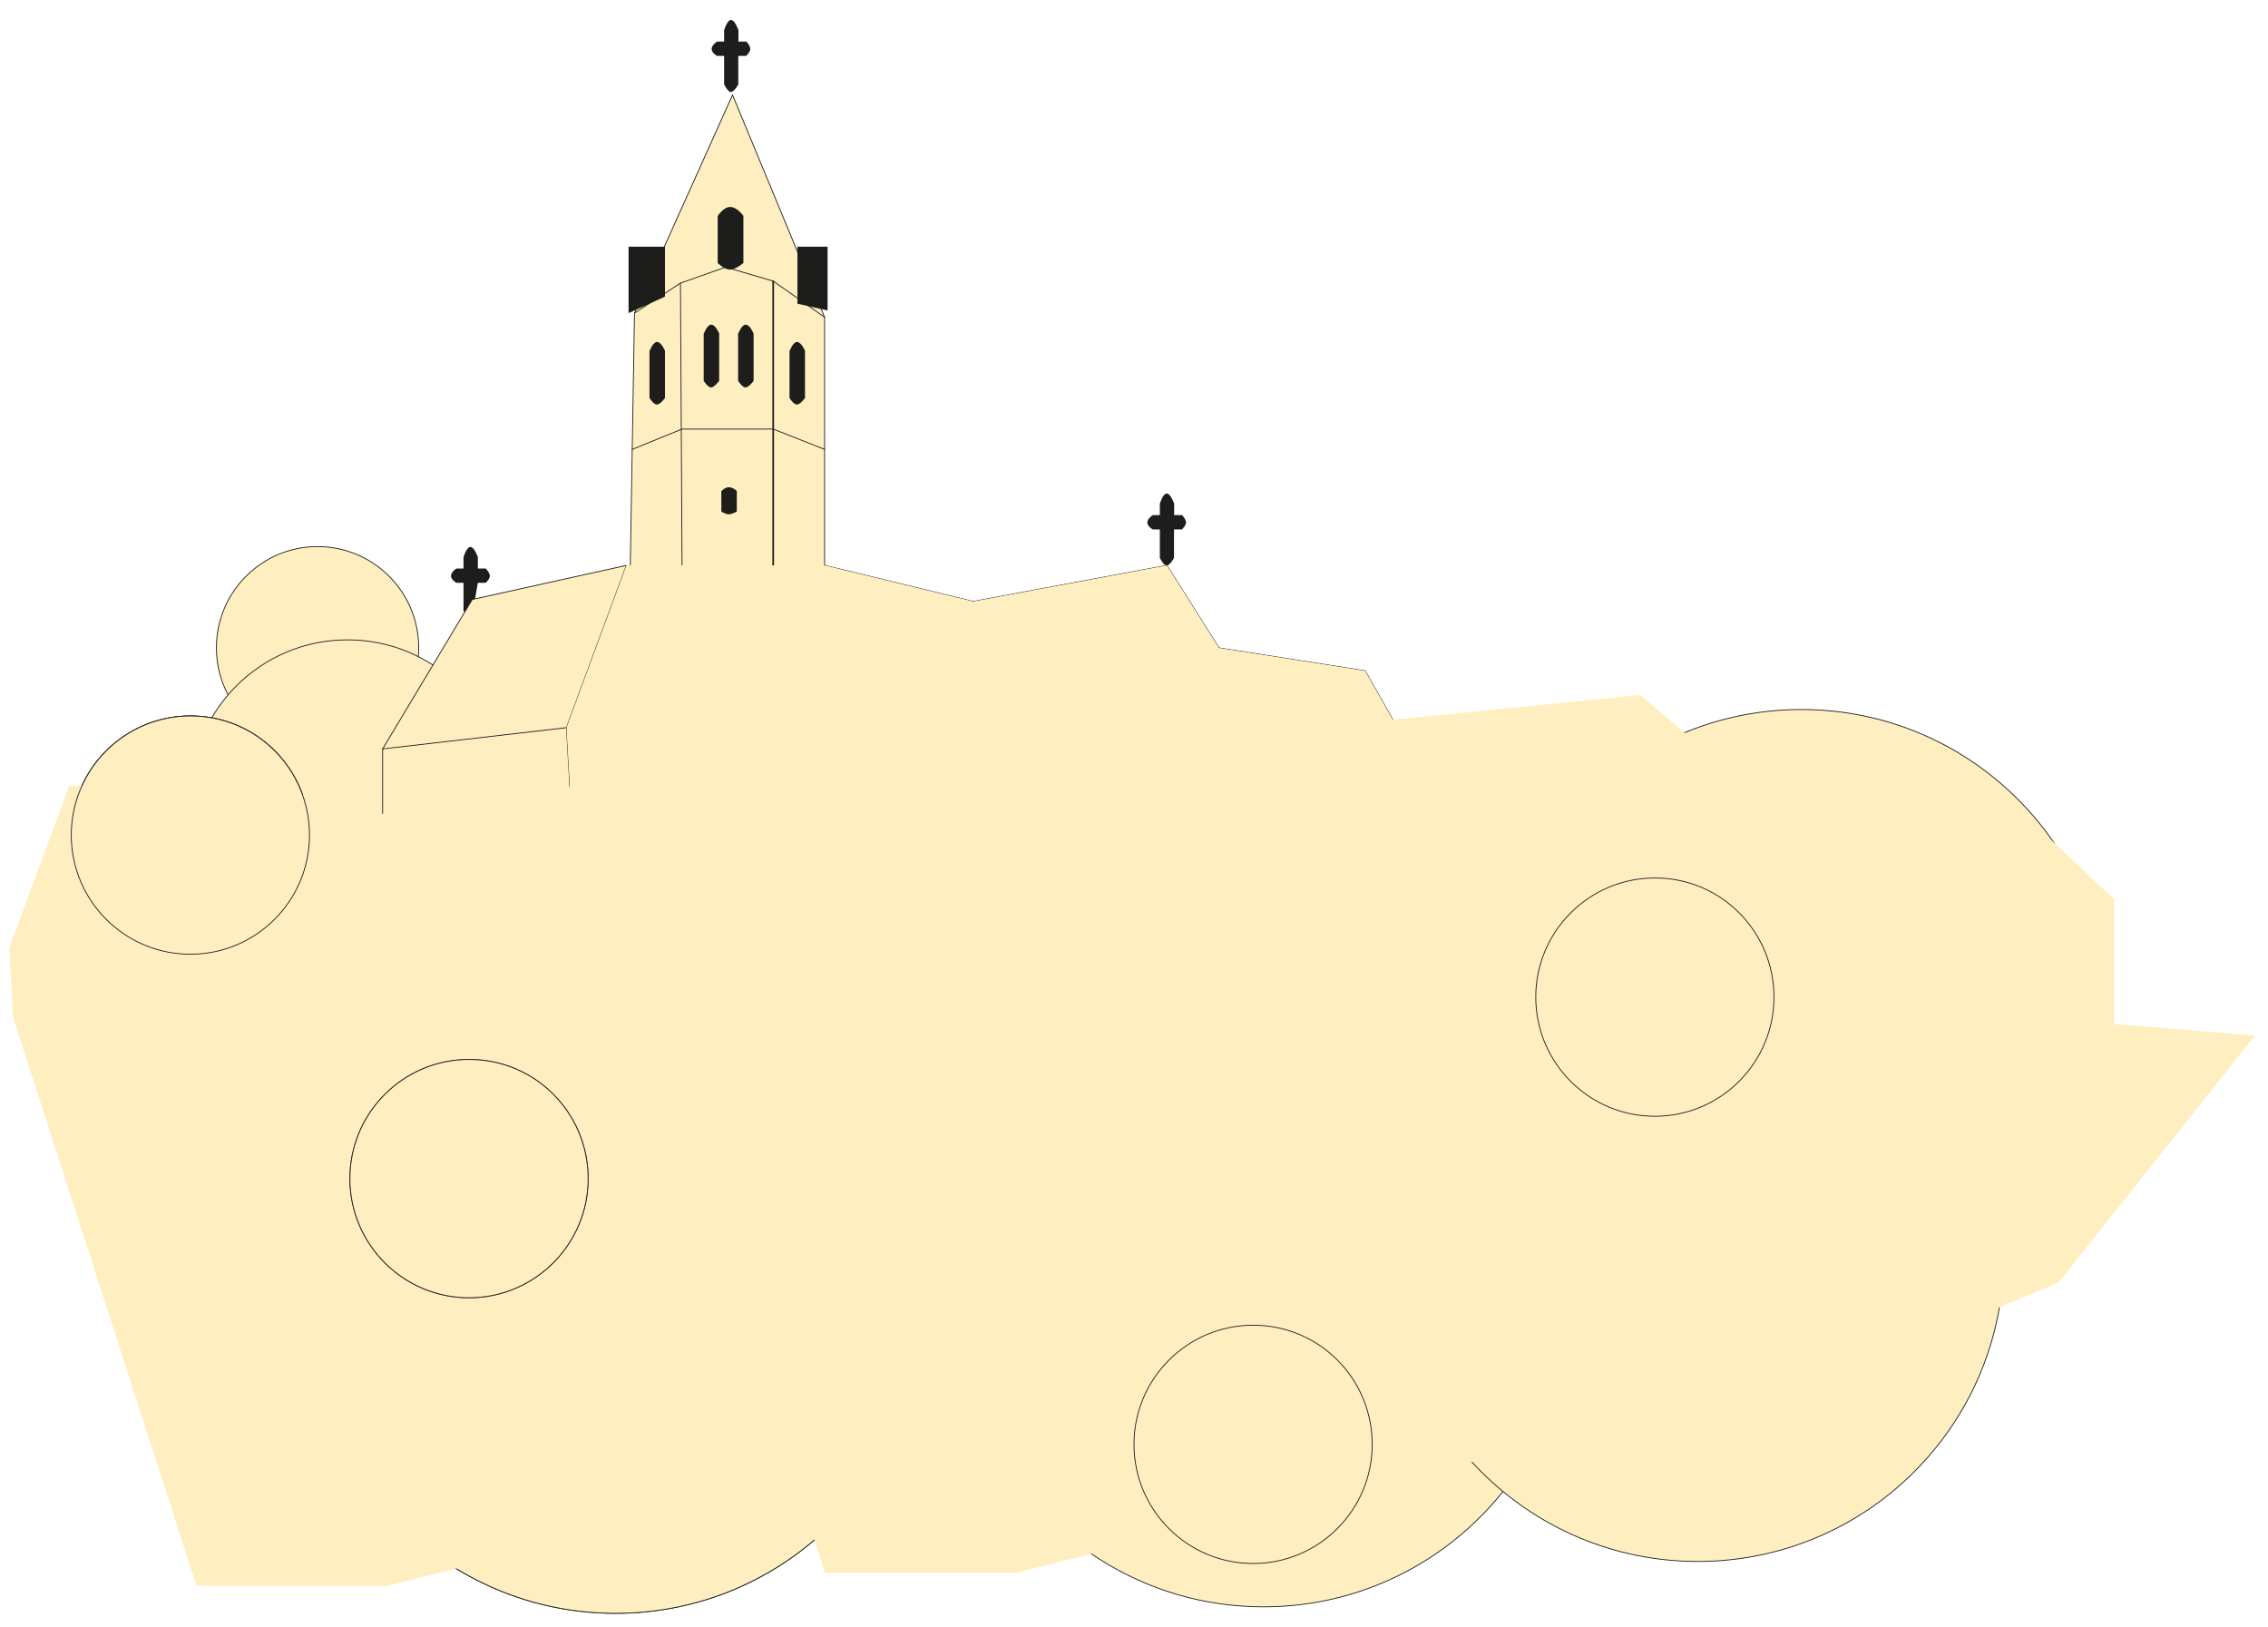
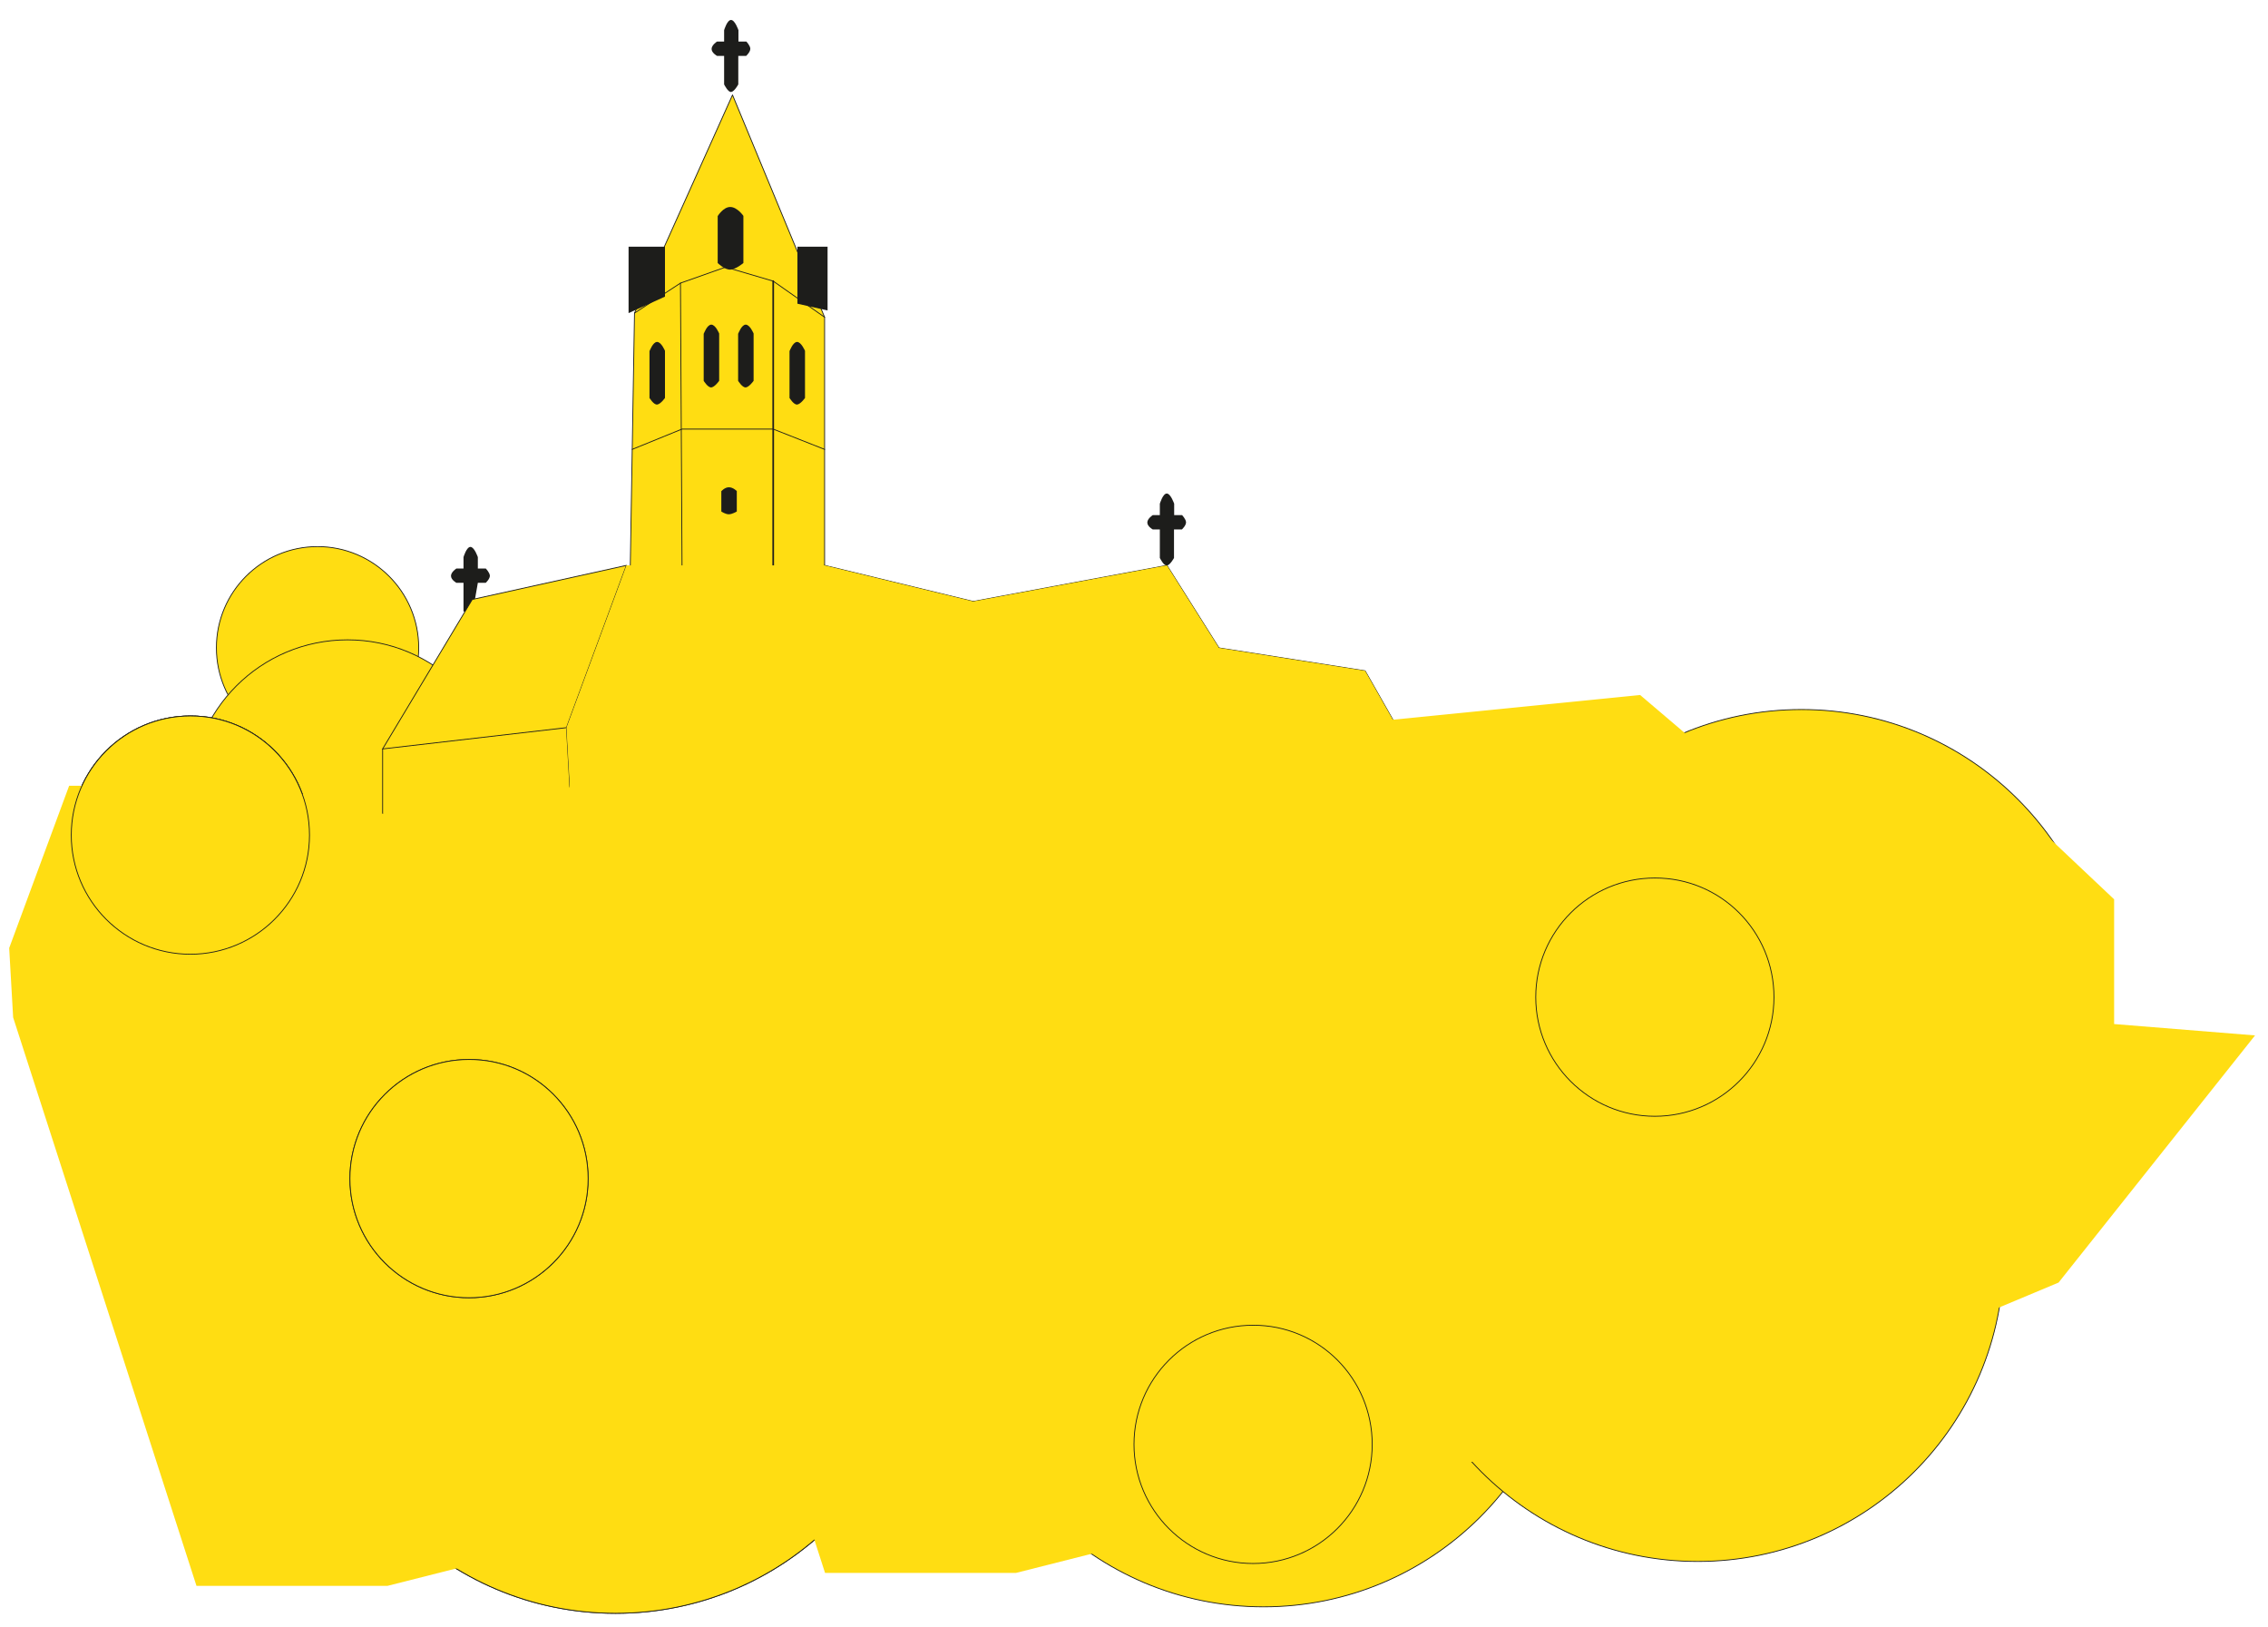
<svg xmlns="http://www.w3.org/2000/svg" width="350" height="251" viewBox="0 0 350 251">
  <g id="logohintergrund-copy">
-     <path id="Path" fill="#ffeec0" stroke="none" d="M 88.028 122.97 L 87.418 112.267 L 96.671 87.227 L 127.254 87.227 L 150.184 92.794 L 180.08 87.227 L 188.113 99.963 L 210.663 103.497 L 219.331 118.75 L 219.331 137.994 L 231 139.748 L 214.73 177.881 L 185.597 200.608 L 145.786 210.675 L 116.322 210.675 Z" />
+     <path id="Path" fill="#ffdd12" stroke="none" d="M 88.028 122.97 L 87.418 112.267 L 96.671 87.227 L 127.254 87.227 L 150.184 92.794 L 180.08 87.227 L 188.113 99.963 L 210.663 103.497 L 219.331 118.75 L 219.331 137.994 L 231 139.748 L 214.73 177.881 L 185.597 200.608 L 145.786 210.675 L 116.322 210.675 Z" />
    <path id="path1" fill="none" stroke="#1d1d1b" stroke-width="0.127" stroke-linecap="round" stroke-linejoin="round" d="M 115.611 136.24 L 172.047 139.748 L 181.631 136.24 L 228.534 139.748" />
-     <path id="path2" fill="#ffeec0" stroke="#1d1d1b" stroke-width="0.127" stroke-linecap="round" stroke-linejoin="round" d="M 127.254 136.952 L 127.254 48.942 L 113.043 14.648 L 97.917 48.306 L 96.671 122.97 L 101.451 139.468 Z" />
-     <path id="path3" fill="#ffeec0" stroke="#1d1d1b" stroke-width="0.127" stroke-linecap="round" stroke-linejoin="round" d="M 64.615 99.938 C 64.615 108.556 57.624 115.547 49.006 115.547 C 40.388 115.547 33.397 108.556 33.397 99.938 C 33.397 91.32 40.388 84.329 49.006 84.329 C 57.624 84.329 64.615 91.32 64.615 99.938 Z" />
-     <path id="path4" fill="#ffeec0" stroke="#1d1d1b" stroke-width="0.127" stroke-linecap="round" stroke-linejoin="round" d="M 77.885 122.97 C 77.885 136.367 67.03 147.222 53.632 147.222 C 40.235 147.222 29.38 136.367 29.38 122.97 C 29.38 109.572 40.235 98.717 53.632 98.717 C 67.03 98.717 77.885 109.572 77.885 122.97 Z" />
-     <path id="path5" fill="#ffeec0" stroke="#1d1d1b" stroke-width="0.127" stroke-linecap="round" stroke-linejoin="round" d="M 47.76 128.842 C 47.76 138.985 39.523 147.222 29.38 147.222 C 19.237 147.222 11 138.985 11 128.842 C 11 118.699 19.237 110.462 29.38 110.462 C 39.549 110.437 47.76 118.673 47.76 128.842 Z" />
+     <path id="path2" fill="#ffdd12" stroke="#1d1d1b" stroke-width="0.127" stroke-linecap="round" stroke-linejoin="round" d="M 127.254 136.952 L 127.254 48.942 L 113.043 14.648 L 97.917 48.306 L 96.671 122.97 L 101.451 139.468 Z" />
+     <path id="path3" fill="#ffdd12" stroke="#1d1d1b" stroke-width="0.127" stroke-linecap="round" stroke-linejoin="round" d="M 64.615 99.938 C 64.615 108.556 57.624 115.547 49.006 115.547 C 40.388 115.547 33.397 108.556 33.397 99.938 C 33.397 91.32 40.388 84.329 49.006 84.329 C 57.624 84.329 64.615 91.32 64.615 99.938 Z" />
+     <path id="path4" fill="#ffdd12" stroke="#1d1d1b" stroke-width="0.127" stroke-linecap="round" stroke-linejoin="round" d="M 77.885 122.97 C 77.885 136.367 67.03 147.222 53.632 147.222 C 40.235 147.222 29.38 136.367 29.38 122.97 C 29.38 109.572 40.235 98.717 53.632 98.717 C 67.03 98.717 77.885 109.572 77.885 122.97 Z" />
+     <path id="path5" fill="#ffdd12" stroke="#1d1d1b" stroke-width="0.127" stroke-linecap="round" stroke-linejoin="round" d="M 47.76 128.842 C 47.76 138.985 39.523 147.222 29.38 147.222 C 19.237 147.222 11 138.985 11 128.842 C 11 118.699 19.237 110.462 29.38 110.462 C 39.549 110.437 47.76 118.673 47.76 128.842 Z" />
    <path id="path6" fill="none" stroke="#1d1d1b" stroke-width="0.127" stroke-linecap="round" stroke-linejoin="round" d="M 198.969 181.872 C 198.969 181.872 186.258 167.254 184.707 165.399 C 183.156 163.543 176.064 158.611 165.234 158.281 C 154.43 157.975 118.61 155.891 118.61 155.891" />
-     <path id="path7" fill="#ffeec0" stroke="#1d1d1b" stroke-width="0.127" stroke-linecap="round" stroke-linejoin="round" d="M 152.599 152.942 C 152.599 152.942 158.523 151.9 158.802 152.942 C 159.082 153.984 161.853 166.034 161.853 166.034 L 154.735 166.034 L 152.574 162.933 L 152.574 152.942 Z" />
+     <path id="path7" fill="#ffdd12" stroke="#1d1d1b" stroke-width="0.127" stroke-linecap="round" stroke-linejoin="round" d="M 152.599 152.942 C 152.599 152.942 158.523 151.9 158.802 152.942 C 159.082 153.984 161.853 166.034 161.853 166.034 L 154.735 166.034 L 152.574 162.933 L 152.574 152.942 Z" />
    <path id="path8" fill="none" stroke="#1d1d1b" stroke-width="0.127" stroke-linecap="round" stroke-linejoin="round" d="M 181.631 136.24 L 181.326 162.78 L 214.73 164.814" />
    <path id="path9" fill="none" stroke="#1d1d1b" stroke-width="0.254" stroke-linecap="round" stroke-linejoin="round" d="M 172.047 139.748 L 172.047 159.145" />
    <path id="path10" fill="none" stroke="#1d1d1b" stroke-width="0.127" stroke-linecap="round" stroke-linejoin="round" d="M 142.227 137.892 C 142.227 137.892 144.566 125.232 155.091 125.232 C 165.615 125.232 167.979 136.087 167.395 139.468" />
    <path id="path11" fill="none" stroke="#1d1d1b" stroke-width="0.127" stroke-linecap="round" stroke-linejoin="round" d="M 164.878 130.317 L 164.878 118.445 L 167.471 115.547 L 168.971 106.7 L 180.08 87.227 L 188.113 99.963 L 193.681 108.784 L 193.681 119.055 L 198.028 121.521 L 198.028 137.46" />
    <path id="path12" fill="none" stroke="#1d1d1b" stroke-width="0.127" stroke-linecap="round" stroke-linejoin="round" d="M 188.113 99.963 L 210.663 103.497 L 219.331 118.75 L 219.331 139.062" />
    <path id="path13" fill="none" stroke="#1d1d1b" stroke-width="0.127" stroke-linecap="round" stroke-linejoin="round" d="M 193.681 115.547 L 219.331 118.75" />
    <path id="path14" fill="none" stroke="#1d1d1b" stroke-width="0.127" stroke-linecap="round" stroke-linejoin="round" d="M 150.184 126.325 C 150.184 126.325 149.498 118.648 144.261 117.148 C 138.999 115.648 128.194 116.665 127.279 115.547" />
    <path id="path15" fill="none" stroke="#1d1d1b" stroke-width="0.127" stroke-linecap="round" stroke-linejoin="round" d="M 97.917 48.306 L 105.01 43.679 L 111.975 41.213 L 119.322 43.374 L 127.254 48.942" />
    <path id="path16" fill="none" stroke="#1d1d1b" stroke-width="0.127" stroke-linecap="round" stroke-linejoin="round" d="M 105.01 43.679 L 105.467 126.325" />
    <path id="path17" fill="none" stroke="#1d1d1b" stroke-width="0.254" stroke-linecap="round" stroke-linejoin="round" d="M 119.322 43.374 L 119.322 136.469" />
    <path id="path18" fill="none" stroke="#1d1d1b" stroke-width="0.127" stroke-linecap="round" stroke-linejoin="round" d="M 97.561 69.33 L 105.239 66.203 L 119.322 66.203 L 127.254 69.33" />
    <path id="path19" fill="none" stroke="#1d1d1b" stroke-width="0.127" stroke-linecap="round" stroke-linejoin="round" d="M 97.561 91.498 L 105.239 88.345 L 119.322 88.345 L 127.254 91.498" />
    <path id="path20" fill="none" stroke="#1d1d1b" stroke-width="0.127" stroke-linecap="round" stroke-linejoin="round" d="M 97.561 113.92 L 105.239 110.793 L 119.322 110.793 L 127.254 113.92" />
    <path id="path21" fill="none" stroke="#1d1d1b" stroke-width="0.127" stroke-linecap="round" stroke-linejoin="round" d="M 127.254 87.227 L 150.184 92.794 L 180.08 87.227" />
    <path id="path22" fill="none" stroke="#1d1d1b" stroke-width="0.127" stroke-linecap="round" stroke-linejoin="round" d="M 127.254 106.7 L 144.566 109.496 L 168.971 106.7" />
    <path id="path23" fill="none" stroke="#1d1d1b" stroke-width="0.127" stroke-linecap="round" stroke-linejoin="round" d="M 150.184 92.794 L 144.566 109.496 L 144.261 117.148" />
    <path id="path24" fill="#1d1d1b" stroke="none" d="M 100.256 54.128 C 100.256 54.128 100.764 52.755 101.4 52.755 C 102.061 52.755 102.62 54.128 102.62 54.128 L 102.62 61.398 C 102.62 61.398 101.959 62.339 101.425 62.415 C 100.891 62.491 100.23 61.398 100.23 61.398 L 100.23 54.128 Z" />
    <path id="path25" fill="#1d1d1b" stroke="none" d="M 108.62 51.458 C 108.62 51.458 109.128 50.086 109.764 50.086 C 110.425 50.086 110.984 51.458 110.984 51.458 L 110.984 58.754 C 110.984 58.754 110.323 59.695 109.789 59.771 C 109.255 59.847 108.594 58.754 108.594 58.754 L 108.594 51.458 Z" />
    <path id="path26" fill="#1d1d1b" stroke="none" d="M 179.445 98.616 C 179.445 98.616 180.106 97.04 180.97 97.04 C 181.834 97.04 182.597 98.616 182.597 98.616 L 182.597 106.979 C 182.597 106.979 181.733 108.047 181.021 108.149 C 180.309 108.225 179.445 106.979 179.445 106.979 L 179.445 98.616 Z" />
    <path id="path27" fill="#1d1d1b" stroke="none" d="M 178.529 114.835 C 178.529 114.835 179.495 112.343 180.716 112.343 C 181.936 112.343 183.055 114.835 183.055 114.835 L 183.055 128.003 C 183.055 128.003 181.809 129.706 180.792 129.834 C 179.75 129.961 178.529 128.003 178.529 128.003 L 178.529 114.835 Z" />
    <path id="path28" fill="#1d1d1b" stroke="none" d="M 113.933 51.458 C 113.933 51.458 114.441 50.086 115.077 50.086 C 115.738 50.086 116.297 51.458 116.297 51.458 L 116.297 58.754 C 116.297 58.754 115.636 59.695 115.102 59.771 C 114.568 59.847 113.907 58.754 113.907 58.754 L 113.907 51.458 Z" />
    <path id="path29" fill="#1d1d1b" stroke="none" d="M 121.864 54.128 C 121.864 54.128 122.373 52.755 123.008 52.755 C 123.644 52.755 124.229 54.128 124.229 54.128 L 124.229 61.398 C 124.229 61.398 123.568 62.339 123.034 62.415 C 122.5 62.491 121.839 61.398 121.839 61.398 L 121.839 54.128 Z" />
    <path id="path30" fill="#1d1d1b" stroke="none" d="M 110.78 33.307 C 110.78 33.307 111.619 31.934 112.687 31.934 C 113.78 31.934 114.721 33.307 114.721 33.307 L 114.721 40.578 C 114.721 40.578 113.628 41.518 112.738 41.595 C 111.848 41.671 110.755 40.578 110.755 40.578 L 110.755 33.307 Z" />
    <path id="path31" fill="#1d1d1b" stroke="none" d="M 111.34 75.762 C 111.34 75.762 111.848 75.177 112.484 75.177 C 113.145 75.177 113.704 75.762 113.704 75.762 L 113.704 78.914 C 113.704 78.914 113.043 79.321 112.509 79.346 C 111.975 79.371 111.314 78.914 111.314 78.914 L 111.314 75.762 Z" />
    <path id="path32" fill="#1d1d1b" stroke="none" d="M 175.148 103.471 C 175.148 103.471 175.657 102.887 176.292 102.887 C 176.953 102.887 177.513 103.471 177.513 103.471 L 177.513 106.624 C 177.513 106.624 176.852 107.03 176.318 107.056 C 175.784 107.081 175.123 106.624 175.123 106.624 L 175.123 103.471 Z" />
    <path id="path33" fill="#1d1d1b" stroke="none" d="M 184.427 104.844 C 184.427 104.844 184.936 104.259 185.571 104.259 C 186.232 104.259 186.792 104.844 186.792 104.844 L 186.792 107.996 C 186.792 107.996 186.131 108.403 185.597 108.428 C 185.063 108.454 184.402 107.996 184.402 107.996 L 184.402 104.844 Z" />
    <path id="path34" fill="#1d1d1b" stroke="none" d="M 111.213 119.055 C 111.213 119.055 111.721 118.47 112.357 118.47 C 113.018 118.47 113.577 119.055 113.577 119.055 L 113.577 122.207 C 113.577 122.207 112.916 122.614 112.382 122.639 C 111.848 122.665 111.187 122.207 111.187 122.207 L 111.187 119.055 Z" />
    <path id="path35" fill="#1d1d1b" stroke="none" d="M 102.62 45.764 L 97.002 48.306 L 97.002 38.061 L 102.62 38.061 Z" />
    <path id="path36" fill="#1d1d1b" stroke="none" d="M 127.711 47.899 L 123.059 46.857 L 123.059 38.061 L 127.711 38.061 Z" />
    <path id="path37" fill="#1d1d1b" stroke="none" d="M 182.419 79.473 L 181.199 79.473 L 181.199 77.719 C 181.199 77.719 180.665 76.143 180.055 76.143 C 179.445 76.143 178.987 77.719 178.987 77.719 L 178.987 79.473 L 177.894 79.473 C 177.894 79.473 177.055 80.007 177.055 80.617 C 177.055 81.227 177.894 81.685 177.894 81.685 L 178.987 81.685 L 178.987 86.083 C 178.987 86.083 179.597 87.328 180.08 87.252 C 180.589 87.176 181.173 86.083 181.173 86.083 L 181.173 81.685 L 182.394 81.685 C 182.394 81.685 183.055 81.075 183.029 80.566 C 183.004 80.083 182.419 79.473 182.419 79.473 Z" />
    <path id="path38" fill="#1d1d1b" stroke="none" d="M 115.178 6.411 L 113.958 6.411 L 113.958 4.657 C 113.958 4.657 113.424 3.081 112.814 3.081 C 112.204 3.081 111.746 4.657 111.746 4.657 L 111.746 6.411 L 110.653 6.411 C 110.653 6.411 109.814 6.945 109.814 7.555 C 109.814 8.165 110.653 8.623 110.653 8.623 L 111.746 8.623 L 111.746 13.021 C 111.746 13.021 112.357 14.266 112.84 14.19 C 113.348 14.114 113.933 13.021 113.933 13.021 L 113.933 8.623 L 115.153 8.623 C 115.153 8.623 115.814 8.012 115.789 7.504 C 115.763 7.021 115.178 6.411 115.178 6.411 Z" />
    <path id="path39" fill="#1d1d1b" stroke="none" d="M 74.961 87.71 L 73.741 87.71 L 73.741 85.956 C 73.741 85.956 73.207 84.379 72.597 84.379 C 71.987 84.379 71.529 85.956 71.529 85.956 L 71.529 87.71 L 70.436 87.71 C 70.436 87.71 69.597 88.244 69.597 88.854 C 69.597 89.464 70.436 89.921 70.436 89.921 L 71.529 89.921 L 71.529 94.319 C 71.529 94.319 72.089 94.624 72.597 94.548 C 73.105 94.472 73.232 92.82 73.232 92.82 L 73.741 89.921 L 74.961 89.921 C 74.961 89.921 75.622 89.311 75.597 88.803 C 75.546 88.294 74.961 87.71 74.961 87.71 Z" />
-     <path id="path40" fill="#ffeec0" stroke="#1d1d1b" stroke-width="0.127" stroke-linecap="round" stroke-linejoin="round" d="M 59.047 131.766 L 70.106 134.893 L 88.028 122.97 L 87.418 112.267 L 96.671 87.227 L 72.877 92.489 L 59.047 115.547 L 59.047 131.766" />
+     <path id="path40" fill="#ffdd12" stroke="#1d1d1b" stroke-width="0.127" stroke-linecap="round" stroke-linejoin="round" d="M 59.047 131.766 L 70.106 134.893 L 88.028 122.97 L 87.418 112.267 L 96.671 87.227 L 72.877 92.489 L 59.047 115.547 L 59.047 131.766" />
    <path id="path41" fill="none" stroke="#1d1d1b" stroke-width="0.127" stroke-linecap="round" stroke-linejoin="round" d="M 59.047 115.547 L 87.418 112.267" />
-     <path id="path42" fill="#ffeec0" stroke="#1d1d1b" stroke-width="0.127" stroke-linecap="round" stroke-linejoin="round" d="M 119.322 149.841 C 119.322 164.687 107.298 176.711 92.451 176.711 C 77.605 176.711 65.581 164.687 65.581 149.841 C 65.581 134.994 77.605 122.97 92.451 122.97 C 107.298 122.97 119.322 134.994 119.322 149.841 Z" />
-     <path id="path43" fill="#ffeec0" stroke="#1d1d1b" stroke-width="0.127" stroke-linecap="round" stroke-linejoin="round" d="M 80.198 152.942 C 80.198 164.611 70.716 174.093 59.047 174.093 C 47.379 174.093 37.896 164.611 37.896 152.942 C 37.896 141.248 47.379 131.791 59.047 131.791 C 70.716 131.791 80.198 141.248 80.198 152.942 Z" />
-     <path id="path44" fill="#ffeec0" stroke="#1d1d1b" stroke-width="0.127" stroke-linecap="round" stroke-linejoin="round" d="M 142.227 201.701 C 142.227 227.784 121.076 248.909 94.994 248.909 C 68.911 248.909 47.76 227.758 47.76 201.701 C 47.76 175.644 68.911 154.467 94.994 154.467 C 121.076 154.467 142.227 175.644 142.227 201.701 Z" />
-     <path id="Path-copy-2" fill="#ffeec0" stroke="none" d="M 88.028 122.97 L 87.418 112.267 L 96.671 87.227 L 127.254 87.227 L 150.184 92.794 L 180.08 87.227 L 188.113 99.963 L 210.663 103.497 L 219.331 118.75 L 219.331 137.994 L 231 139.748 L 214.73 177.881 L 185.597 200.608 L 145.786 210.675 L 116.322 210.675 Z" />
-     <path id="Path-copy-1" fill="#ffeec0" stroke="#1d1d1b" stroke-width="0.127" stroke-linecap="round" stroke-linejoin="round" d="M 47.76 128.842 C 47.76 138.985 39.523 147.222 29.38 147.222 C 19.237 147.222 11 138.985 11 128.842 C 11 118.699 19.237 110.462 29.38 110.462 C 39.549 110.437 47.76 118.673 47.76 128.842 Z" />
-     <path id="Path-copy" fill="#ffeec0" stroke="#1d1d1b" stroke-width="0.127" stroke-linecap="round" stroke-linejoin="round" d="M 142.227 201.701 C 142.227 227.784 121.076 248.909 94.994 248.909 C 68.911 248.909 47.76 227.758 47.76 201.701 C 47.76 175.644 68.911 154.467 94.994 154.467 C 121.076 154.467 142.227 175.644 142.227 201.701 Z" />
-     <path id="Path-copy-5" fill="#ffeec0" stroke="none" d="M 2.028 156.97 L 1.418 146.267 L 10.671 121.227 L 41.254 121.227 L 64.184 126.794 L 94.08 121.227 L 102.113 133.963 L 124.663 137.497 L 133.331 152.75 L 133.331 171.994 L 145 173.748 L 128.73 211.881 L 99.597 234.608 L 59.786 244.675 L 30.322 244.675 Z" />
-     <path id="Path-copy-3" fill="#ffeec0" stroke="#1d1d1b" stroke-width="0.127" stroke-linecap="round" stroke-linejoin="round" d="M 242.227 200.701 C 242.227 226.784 221.076 247.909 194.994 247.909 C 168.911 247.909 147.76 226.758 147.76 200.701 C 147.76 174.644 168.911 153.467 194.994 153.467 C 221.076 153.467 242.227 174.644 242.227 200.701 Z" />
-     <path id="Path-copy-12" fill="#ffeec0" stroke="none" d="M 99.028 154.97 L 98.418 144.267 L 107.671 119.227 L 138.254 119.227 L 161.184 124.794 L 191.08 119.227 L 199.113 131.963 L 221.663 135.497 L 230.331 150.75 L 230.331 169.994 L 242 171.748 L 225.73 209.881 L 196.597 232.608 L 156.786 242.675 L 127.322 242.675 Z" />
-     <path id="Path-copy-11" fill="#ffeec0" stroke="#1d1d1b" stroke-width="0.127" stroke-linecap="round" stroke-linejoin="round" d="M 309.227 193.701 C 309.227 219.784 288.076 240.909 261.994 240.909 C 235.911 240.909 214.76 219.758 214.76 193.701 C 214.76 167.644 235.911 146.467 261.994 146.467 C 288.076 146.467 309.227 167.644 309.227 193.701 Z" />
-     <path id="Path-copy-13" fill="#ffeec0" stroke="#1d1d1b" stroke-width="0.127" stroke-linecap="round" stroke-linejoin="round" d="M 325.227 156.701 C 325.227 182.784 304.076 203.909 277.994 203.909 C 251.911 203.909 230.76 182.758 230.76 156.701 C 230.76 130.644 251.911 109.467 277.994 109.467 C 304.076 109.467 325.227 130.644 325.227 156.701 Z" />
-     <path id="Path-copy-8" fill="#ffeec0" stroke="none" d="M 81.555 142.97 L 80.418 132.267 L 97.663 107.227 L 154.657 107.227 L 197.39 112.794 L 253.105 107.227 L 268.076 119.963 L 310.099 123.497 L 326.254 138.75 L 326.254 157.994 L 348 159.748 L 317.679 197.881 L 263.386 220.608 L 189.194 230.675 L 134.285 230.675 Z" />
-     <path id="Path-copy-7" fill="#ffeec0" stroke="#1d1d1b" stroke-width="0.127" stroke-linecap="round" stroke-linejoin="round" d="M 47.76 128.842 C 47.76 138.985 39.523 147.222 29.38 147.222 C 19.237 147.222 11 138.985 11 128.842 C 11 118.699 19.237 110.462 29.38 110.462 C 39.549 110.437 47.76 118.673 47.76 128.842 Z" />
-     <path id="Path-copy-9" fill="#ffeec0" stroke="#1d1d1b" stroke-width="0.127" stroke-linecap="round" stroke-linejoin="round" d="M 90.76 181.842 C 90.76 191.985 82.523 200.222 72.38 200.222 C 62.237 200.222 54 191.985 54 181.842 C 54 171.699 62.237 163.462 72.38 163.462 C 82.549 163.437 90.76 171.673 90.76 181.842 Z" />
-     <path id="Path-copy-10" fill="#ffeec0" stroke="#1d1d1b" stroke-width="0.127" stroke-linecap="round" stroke-linejoin="round" d="M 273.76 153.842 C 273.76 163.985 265.523 172.222 255.38 172.222 C 245.237 172.222 237 163.985 237 153.842 C 237 143.699 245.237 135.462 255.38 135.462 C 265.549 135.437 273.76 143.673 273.76 153.842 Z" />
-     <path id="Path-copy-15" fill="#ffeec0" stroke="#1d1d1b" stroke-width="0.127" stroke-linecap="round" stroke-linejoin="round" d="M 211.76 222.842 C 211.76 232.985 203.523 241.222 193.38 241.222 C 183.237 241.222 175 232.985 175 222.842 C 175 212.699 183.237 204.462 193.38 204.462 C 203.549 204.437 211.76 212.673 211.76 222.842 Z" />
-     <path id="Path-copy-14" fill="#ffeec0" stroke="#1d1d1b" stroke-width="0.127" stroke-linecap="round" stroke-linejoin="round" d="M 90.76 181.842 C 90.76 191.985 82.523 200.222 72.38 200.222 C 62.237 200.222 54 191.985 54 181.842 C 54 171.699 62.237 163.462 72.38 163.462 C 82.549 163.437 90.76 171.673 90.76 181.842 Z" />
+     <path id="path42" fill="#ffdd12" stroke="#1d1d1b" stroke-width="0.127" stroke-linecap="round" stroke-linejoin="round" d="M 119.322 149.841 C 119.322 164.687 107.298 176.711 92.451 176.711 C 77.605 176.711 65.581 164.687 65.581 149.841 C 65.581 134.994 77.605 122.97 92.451 122.97 C 107.298 122.97 119.322 134.994 119.322 149.841 Z" />
+     <path id="path43" fill="#ffdd12" stroke="#1d1d1b" stroke-width="0.127" stroke-linecap="round" stroke-linejoin="round" d="M 80.198 152.942 C 80.198 164.611 70.716 174.093 59.047 174.093 C 47.379 174.093 37.896 164.611 37.896 152.942 C 37.896 141.248 47.379 131.791 59.047 131.791 C 70.716 131.791 80.198 141.248 80.198 152.942 Z" />
+     <path id="path44" fill="#ffdd12" stroke="#1d1d1b" stroke-width="0.127" stroke-linecap="round" stroke-linejoin="round" d="M 142.227 201.701 C 142.227 227.784 121.076 248.909 94.994 248.909 C 68.911 248.909 47.76 227.758 47.76 201.701 C 47.76 175.644 68.911 154.467 94.994 154.467 C 121.076 154.467 142.227 175.644 142.227 201.701 Z" />
+     <path id="Path-copy-2" fill="#ffdd12" stroke="none" d="M 88.028 122.97 L 87.418 112.267 L 96.671 87.227 L 127.254 87.227 L 150.184 92.794 L 180.08 87.227 L 188.113 99.963 L 210.663 103.497 L 219.331 118.75 L 219.331 137.994 L 231 139.748 L 214.73 177.881 L 185.597 200.608 L 145.786 210.675 L 116.322 210.675 Z" />
+     <path id="Path-copy-1" fill="#ffdd12" stroke="#1d1d1b" stroke-width="0.127" stroke-linecap="round" stroke-linejoin="round" d="M 47.76 128.842 C 47.76 138.985 39.523 147.222 29.38 147.222 C 19.237 147.222 11 138.985 11 128.842 C 11 118.699 19.237 110.462 29.38 110.462 C 39.549 110.437 47.76 118.673 47.76 128.842 Z" />
+     <path id="Path-copy" fill="#ffdd12" stroke="#1d1d1b" stroke-width="0.127" stroke-linecap="round" stroke-linejoin="round" d="M 142.227 201.701 C 142.227 227.784 121.076 248.909 94.994 248.909 C 68.911 248.909 47.76 227.758 47.76 201.701 C 47.76 175.644 68.911 154.467 94.994 154.467 C 121.076 154.467 142.227 175.644 142.227 201.701 Z" />
+     <path id="Path-copy-5" fill="#ffdd12" stroke="none" d="M 2.028 156.97 L 1.418 146.267 L 10.671 121.227 L 41.254 121.227 L 64.184 126.794 L 94.08 121.227 L 102.113 133.963 L 124.663 137.497 L 133.331 152.75 L 133.331 171.994 L 145 173.748 L 128.73 211.881 L 99.597 234.608 L 59.786 244.675 L 30.322 244.675 Z" />
+     <path id="Path-copy-3" fill="#ffdd12" stroke="#1d1d1b" stroke-width="0.127" stroke-linecap="round" stroke-linejoin="round" d="M 242.227 200.701 C 242.227 226.784 221.076 247.909 194.994 247.909 C 168.911 247.909 147.76 226.758 147.76 200.701 C 147.76 174.644 168.911 153.467 194.994 153.467 C 221.076 153.467 242.227 174.644 242.227 200.701 Z" />
+     <path id="Path-copy-12" fill="#ffdd12" stroke="none" d="M 99.028 154.97 L 98.418 144.267 L 107.671 119.227 L 138.254 119.227 L 161.184 124.794 L 191.08 119.227 L 199.113 131.963 L 221.663 135.497 L 230.331 150.75 L 230.331 169.994 L 242 171.748 L 225.73 209.881 L 196.597 232.608 L 156.786 242.675 L 127.322 242.675 Z" />
+     <path id="Path-copy-11" fill="#ffdd12" stroke="#1d1d1b" stroke-width="0.127" stroke-linecap="round" stroke-linejoin="round" d="M 309.227 193.701 C 309.227 219.784 288.076 240.909 261.994 240.909 C 235.911 240.909 214.76 219.758 214.76 193.701 C 214.76 167.644 235.911 146.467 261.994 146.467 C 288.076 146.467 309.227 167.644 309.227 193.701 Z" />
+     <path id="Path-copy-13" fill="#ffdd12" stroke="#1d1d1b" stroke-width="0.127" stroke-linecap="round" stroke-linejoin="round" d="M 325.227 156.701 C 325.227 182.784 304.076 203.909 277.994 203.909 C 251.911 203.909 230.76 182.758 230.76 156.701 C 230.76 130.644 251.911 109.467 277.994 109.467 C 304.076 109.467 325.227 130.644 325.227 156.701 Z" />
+     <path id="Path-copy-8" fill="#ffdd12" stroke="none" d="M 81.555 142.97 L 80.418 132.267 L 97.663 107.227 L 154.657 107.227 L 197.39 112.794 L 253.105 107.227 L 268.076 119.963 L 310.099 123.497 L 326.254 138.75 L 326.254 157.994 L 348 159.748 L 317.679 197.881 L 263.386 220.608 L 189.194 230.675 L 134.285 230.675 Z" />
+     <path id="Path-copy-7" fill="#ffdd12" stroke="#1d1d1b" stroke-width="0.127" stroke-linecap="round" stroke-linejoin="round" d="M 47.76 128.842 C 47.76 138.985 39.523 147.222 29.38 147.222 C 19.237 147.222 11 138.985 11 128.842 C 11 118.699 19.237 110.462 29.38 110.462 C 39.549 110.437 47.76 118.673 47.76 128.842 Z" />
+     <path id="Path-copy-9" fill="#ffdd12" stroke="#1d1d1b" stroke-width="0.127" stroke-linecap="round" stroke-linejoin="round" d="M 90.76 181.842 C 90.76 191.985 82.523 200.222 72.38 200.222 C 62.237 200.222 54 191.985 54 181.842 C 54 171.699 62.237 163.462 72.38 163.462 C 82.549 163.437 90.76 171.673 90.76 181.842 Z" />
+     <path id="Path-copy-10" fill="#ffdd12" stroke="#1d1d1b" stroke-width="0.127" stroke-linecap="round" stroke-linejoin="round" d="M 273.76 153.842 C 273.76 163.985 265.523 172.222 255.38 172.222 C 245.237 172.222 237 163.985 237 153.842 C 237 143.699 245.237 135.462 255.38 135.462 C 265.549 135.437 273.76 143.673 273.76 153.842 Z" />
+     <path id="Path-copy-15" fill="#ffdd12" stroke="#1d1d1b" stroke-width="0.127" stroke-linecap="round" stroke-linejoin="round" d="M 211.76 222.842 C 211.76 232.985 203.523 241.222 193.38 241.222 C 183.237 241.222 175 232.985 175 222.842 C 175 212.699 183.237 204.462 193.38 204.462 C 203.549 204.437 211.76 212.673 211.76 222.842 Z" />
+     <path id="Path-copy-14" fill="#ffdd12" stroke="#1d1d1b" stroke-width="0.127" stroke-linecap="round" stroke-linejoin="round" d="M 90.76 181.842 C 90.76 191.985 82.523 200.222 72.38 200.222 C 62.237 200.222 54 191.985 54 181.842 C 54 171.699 62.237 163.462 72.38 163.462 C 82.549 163.437 90.76 171.673 90.76 181.842 Z" />
  </g>
</svg>
